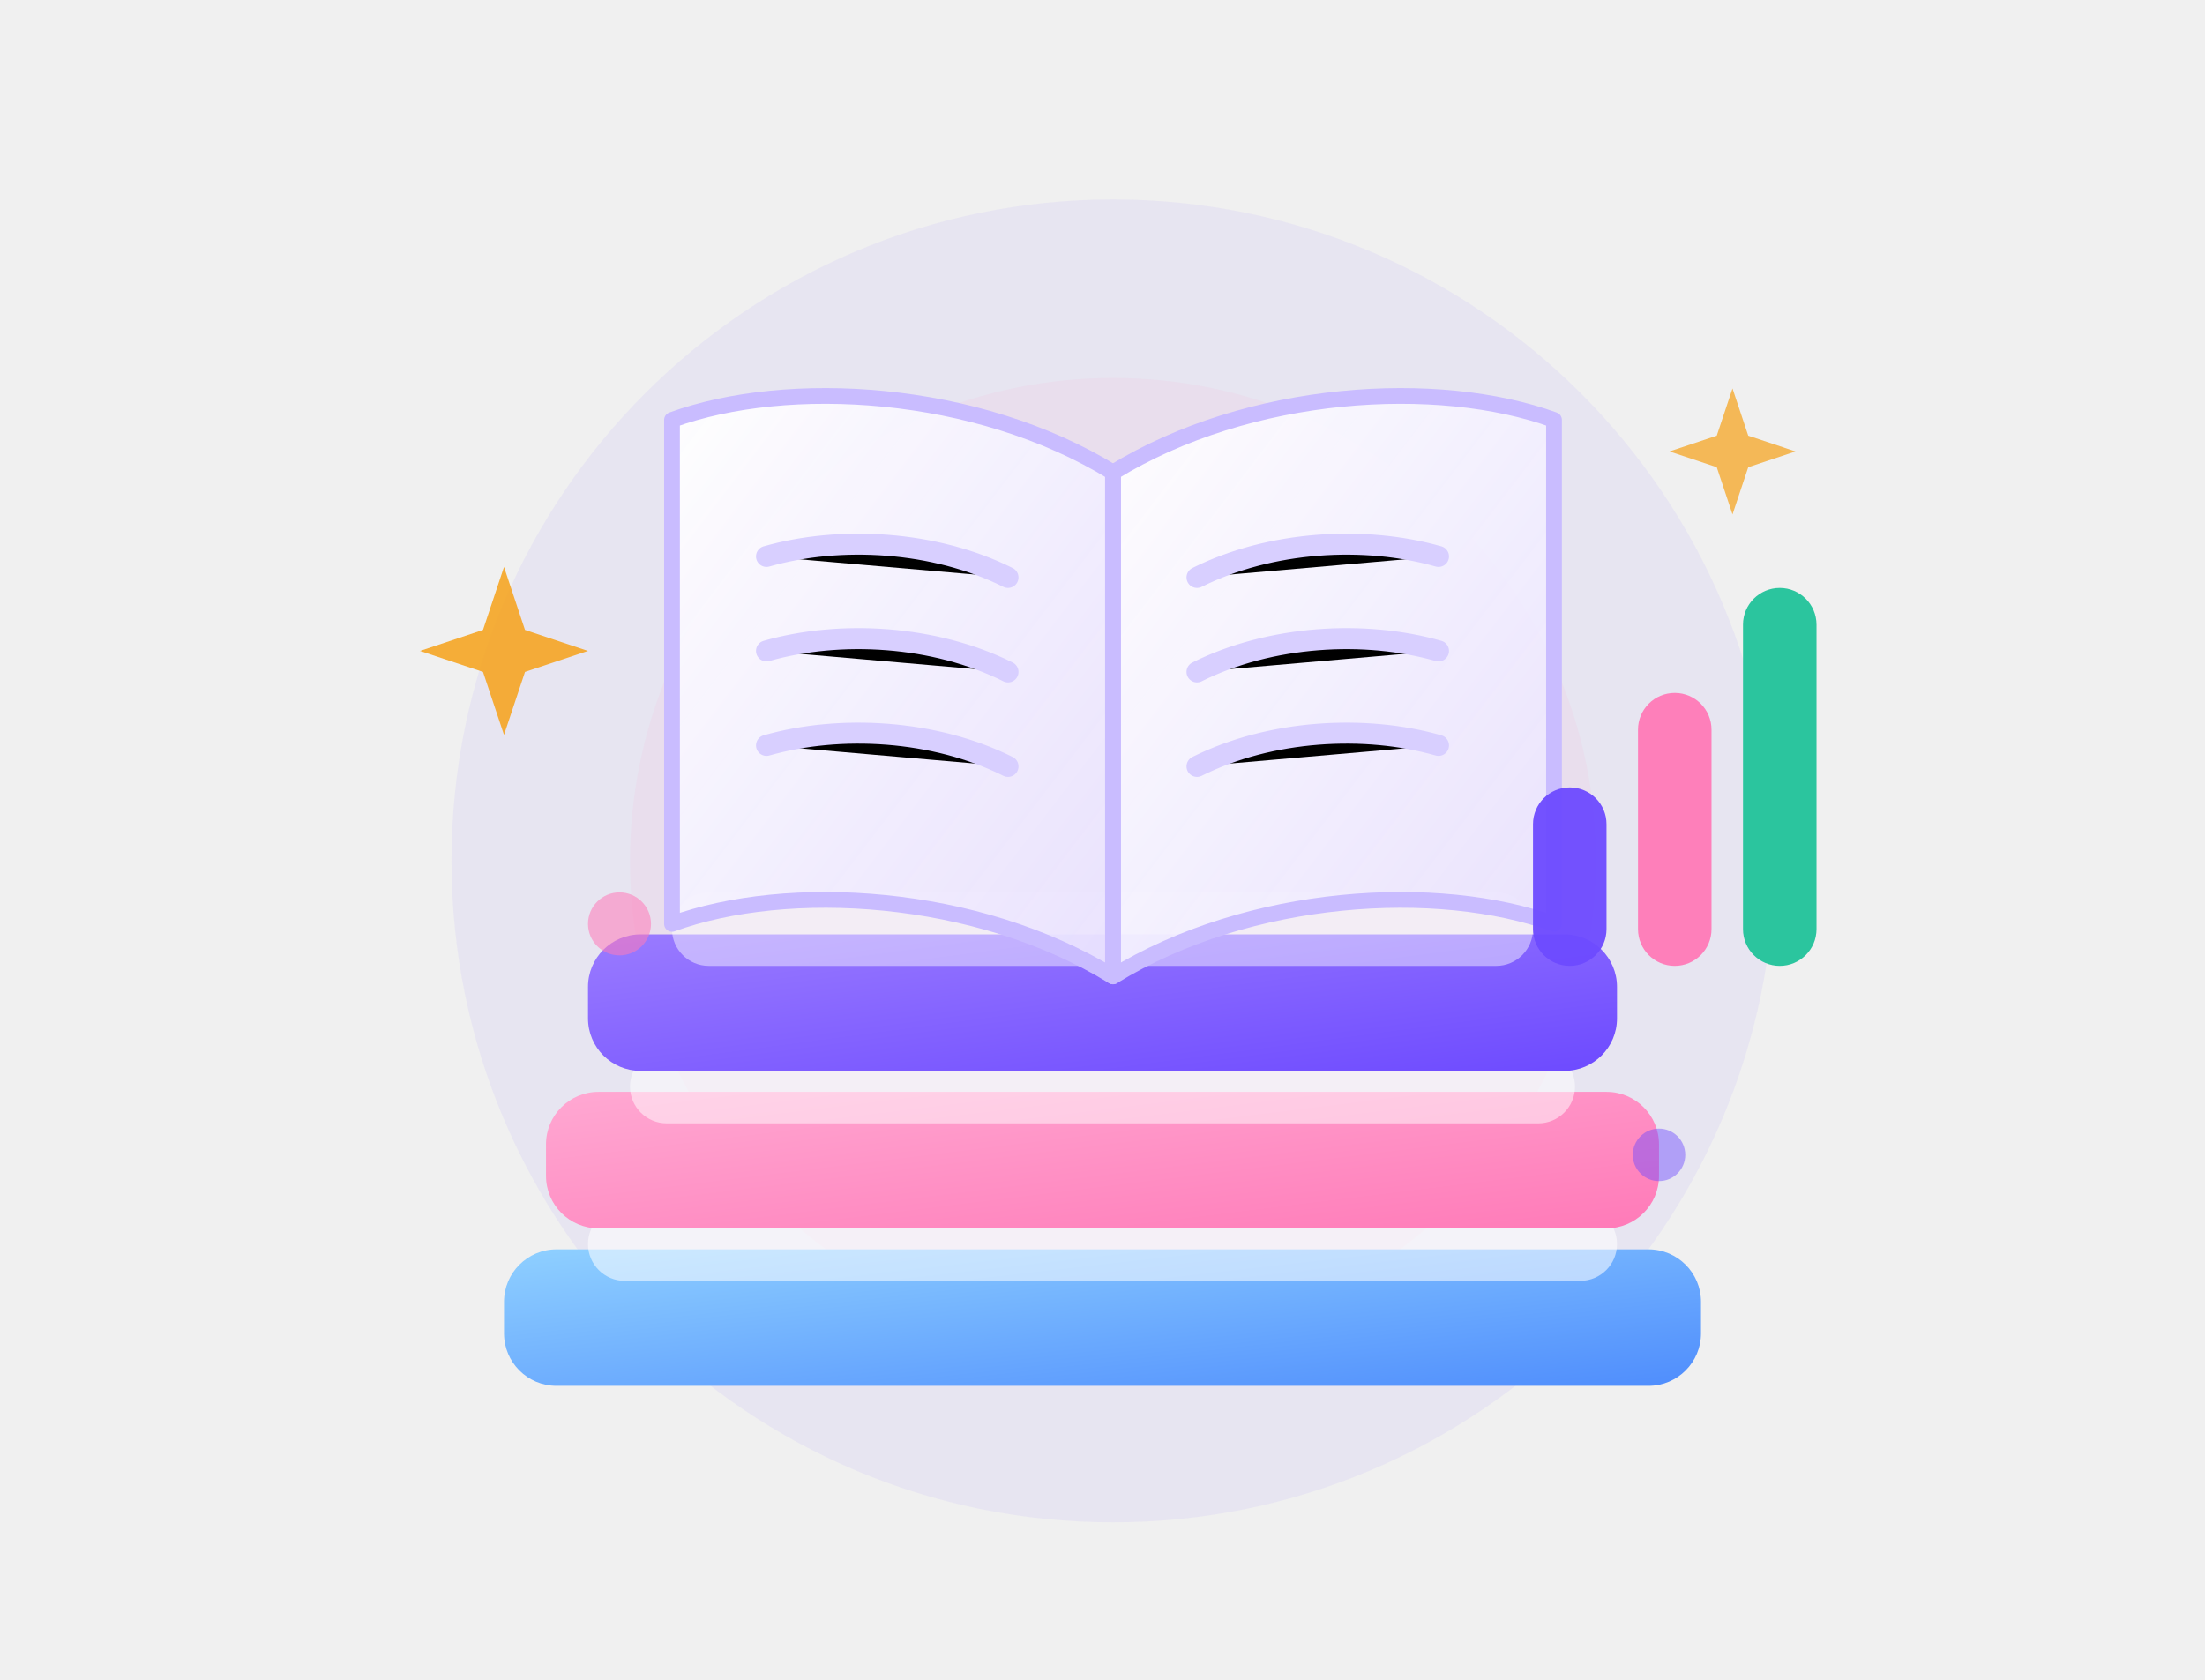
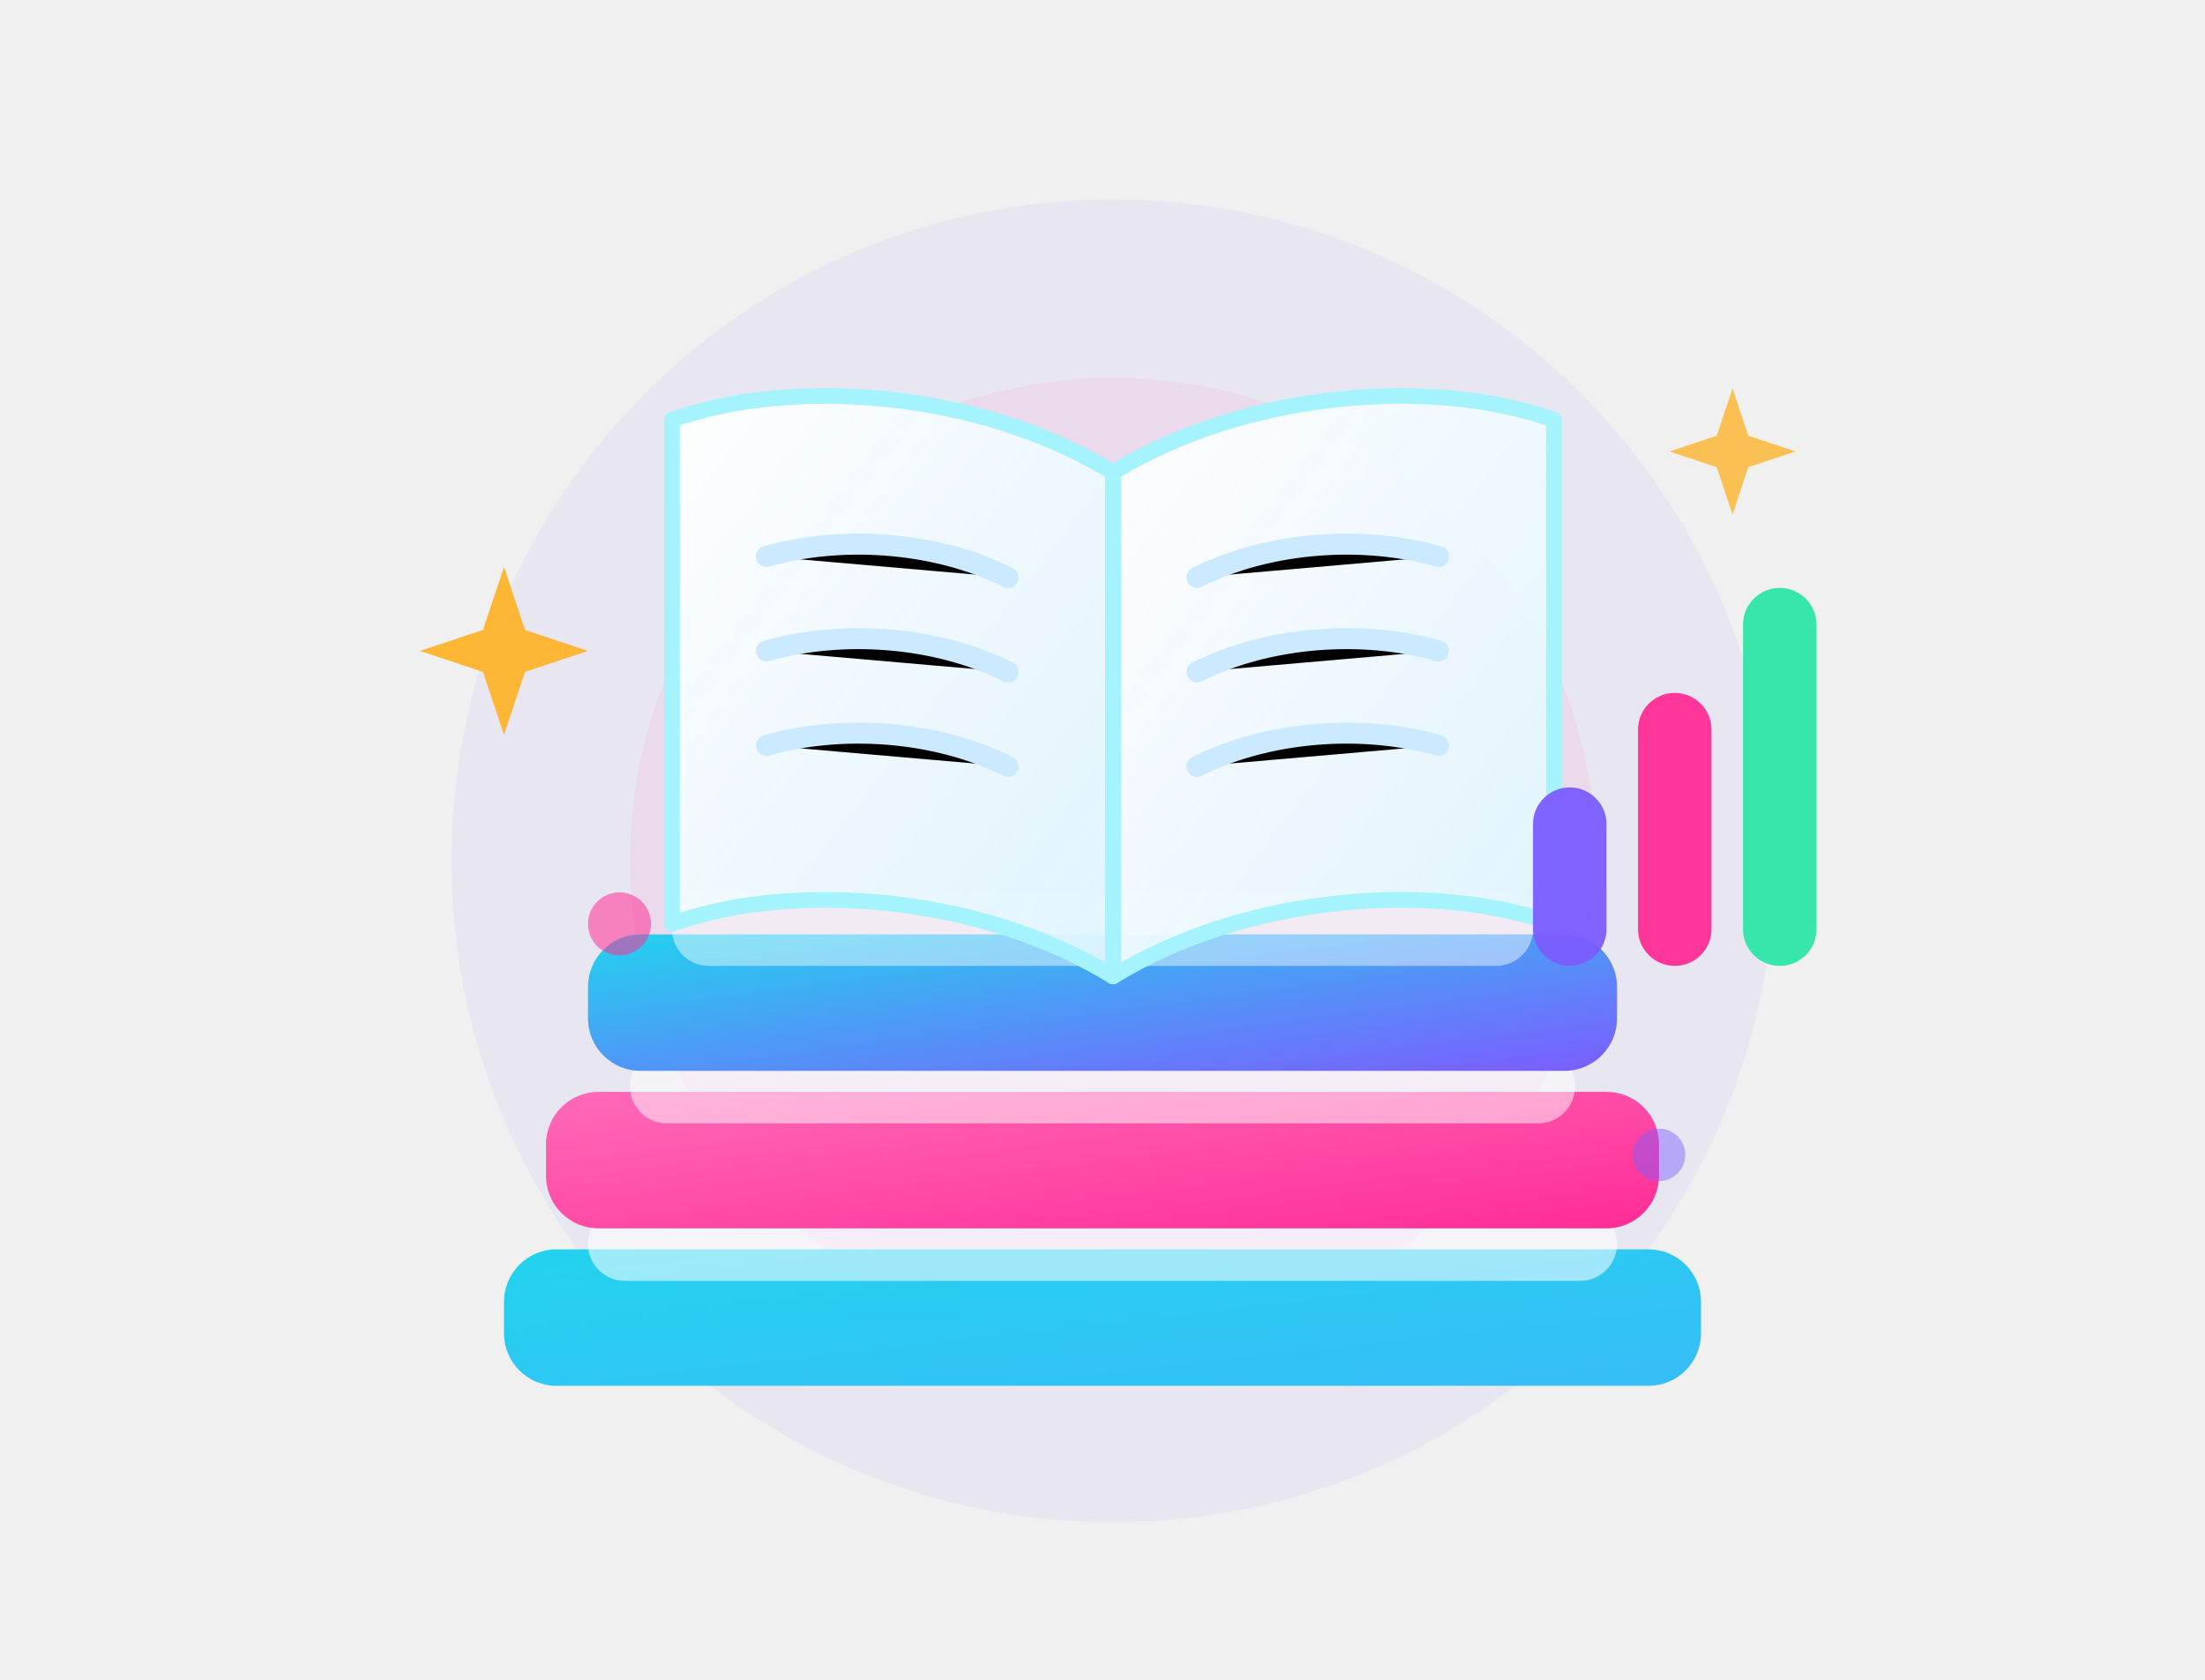
<svg xmlns="http://www.w3.org/2000/svg" viewBox="0 0 420 320" width="420" height="320" role="img" aria-label="Ilustrasi meja belajar">
  <defs>
    <linearGradient id="buku1" x1="0" y1="0" x2="1" y2="1">
-       <stop offset="0" stop-color="#9a7bff" />
-       <stop offset="1" stop-color="#6d4aff" />
+       <stop offset="0" stop-color="#22d3ee" />
+       <stop offset="1" stop-color="#7c5cff" />
    </linearGradient>
    <linearGradient id="buku2" x1="0" y1="0" x2="1" y2="1">
-       <stop offset="0" stop-color="#ffa8d2" />
-       <stop offset="1" stop-color="#ff7ab8" />
+       <stop offset="0" stop-color="#ff6ab8" />
+       <stop offset="1" stop-color="#ff2d95" />
    </linearGradient>
    <linearGradient id="buku3" x1="0" y1="0" x2="1" y2="1">
-       <stop offset="0" stop-color="#8fd0ff" />
-       <stop offset="1" stop-color="#4f8dfd" />
+       <stop offset="0" stop-color="#22d3ee" />
+       <stop offset="1" stop-color="#38bdf8" />
    </linearGradient>
    <linearGradient id="kaca" x1="0" y1="0" x2="1" y2="1">
      <stop offset="0" stop-color="#ffffff" stop-opacity=".95" />
-       <stop offset="1" stop-color="#e9e2ff" stop-opacity=".9" />
+       <stop offset="1" stop-color="#dff6ff" stop-opacity=".9" />
    </linearGradient>
  </defs>
-   <circle cx="212" cy="164" r="126" fill="#6d4aff" opacity=".07" />
-   <circle cx="212" cy="164" r="92" fill="#ff7ab8" opacity=".07" />
+   <circle cx="212" cy="164" r="126" fill="#7c5cff" opacity=".07" />
+   <circle cx="212" cy="164" r="92" fill="#ff2d95" opacity=".07" />
  <g>
    <rect x="96" y="238" width="228" height="26" rx="10" fill="url(#buku3)" />
    <rect x="112" y="230" width="196" height="14" rx="7" fill="#ffffff" opacity=".55" />
    <rect x="104" y="208" width="212" height="26" rx="10" fill="url(#buku2)" />
    <rect x="120" y="200" width="180" height="14" rx="7" fill="#ffffff" opacity=".5" />
    <rect x="112" y="178" width="196" height="26" rx="10" fill="url(#buku1)" />
    <rect x="128" y="170" width="164" height="14" rx="7" fill="#ffffff" opacity=".45" />
  </g>
  <g transform="translate(0,-6)">
-     <path d="M212 96c-26-16-62-18-84-10v96c22-8 58-6 84 10z" fill="url(#kaca)" stroke="#c9bcff" stroke-width="3" stroke-linejoin="round" />
-     <path d="M212 96c26-16 62-18 84-10v96c-22-8-58-6-84 10z" fill="url(#kaca)" stroke="#c9bcff" stroke-width="3" stroke-linejoin="round" />
-     <path d="M212 96v96" stroke="#c9bcff" stroke-width="3" />
-     <path d="M146 112c14-4 32-3 46 4M146 130c14-4 32-3 46 4M146 148c14-4 32-3 46 4" stroke="#d8cfff" stroke-width="4" stroke-linecap="round" />
-     <path d="M228 116c14-7 32-8 46-4M228 134c14-7 32-8 46-4M228 152c14-7 32-8 46-4" stroke="#d8cfff" stroke-width="4" stroke-linecap="round" />
+     <path d="M212 96c-26-16-62-18-84-10v96c22-8 58-6 84 10z" fill="url(#kaca)" stroke="#a5f3fc" stroke-width="3" stroke-linejoin="round" />
+     <path d="M212 96c26-16 62-18 84-10v96c-22-8-58-6-84 10z" fill="url(#kaca)" stroke="#a5f3fc" stroke-width="3" stroke-linejoin="round" />
+     <path d="M212 96v96" stroke="#a5f3fc" stroke-width="3" />
+     <path d="M146 112c14-4 32-3 46 4M146 130c14-4 32-3 46 4M146 148c14-4 32-3 46 4" stroke="#cbe9ff" stroke-width="4" stroke-linecap="round" />
+     <path d="M228 116c14-7 32-8 46-4M228 134c14-7 32-8 46-4M228 152c14-7 32-8 46-4" stroke="#cbe9ff" stroke-width="4" stroke-linecap="round" />
  </g>
  <g opacity=".95">
-     <rect x="292" y="150" width="14" height="34" rx="7" fill="#6d4aff" />
-     <rect x="312" y="132" width="14" height="52" rx="7" fill="#ff7ab8" />
-     <rect x="332" y="112" width="14" height="72" rx="7" fill="#22c39a" />
+     <rect x="292" y="150" width="14" height="34" rx="7" fill="#7c5cff" />
+     <rect x="312" y="132" width="14" height="52" rx="7" fill="#ff2d95" />
+     <rect x="332" y="112" width="14" height="72" rx="7" fill="#2ee6a8" />
  </g>
-   <g fill="#f5a524">
+   <g fill="#ffb020">
    <path d="M96 108l4 12 12 4-12 4-4 12-4-12-12-4 12-4z" opacity=".9" />
    <path d="M330 74l3 9 9 3-9 3-3 9-3-9-9-3 9-3z" opacity=".75" />
  </g>
-   <circle cx="118" cy="176" r="6" fill="#ff7ab8" opacity=".55" />
-   <circle cx="316" cy="220" r="5" fill="#6d4aff" opacity=".45" />
+   <circle cx="118" cy="176" r="6" fill="#ff2d95" opacity=".55" />
+   <circle cx="316" cy="220" r="5" fill="#7c5cff" opacity=".45" />
</svg>
